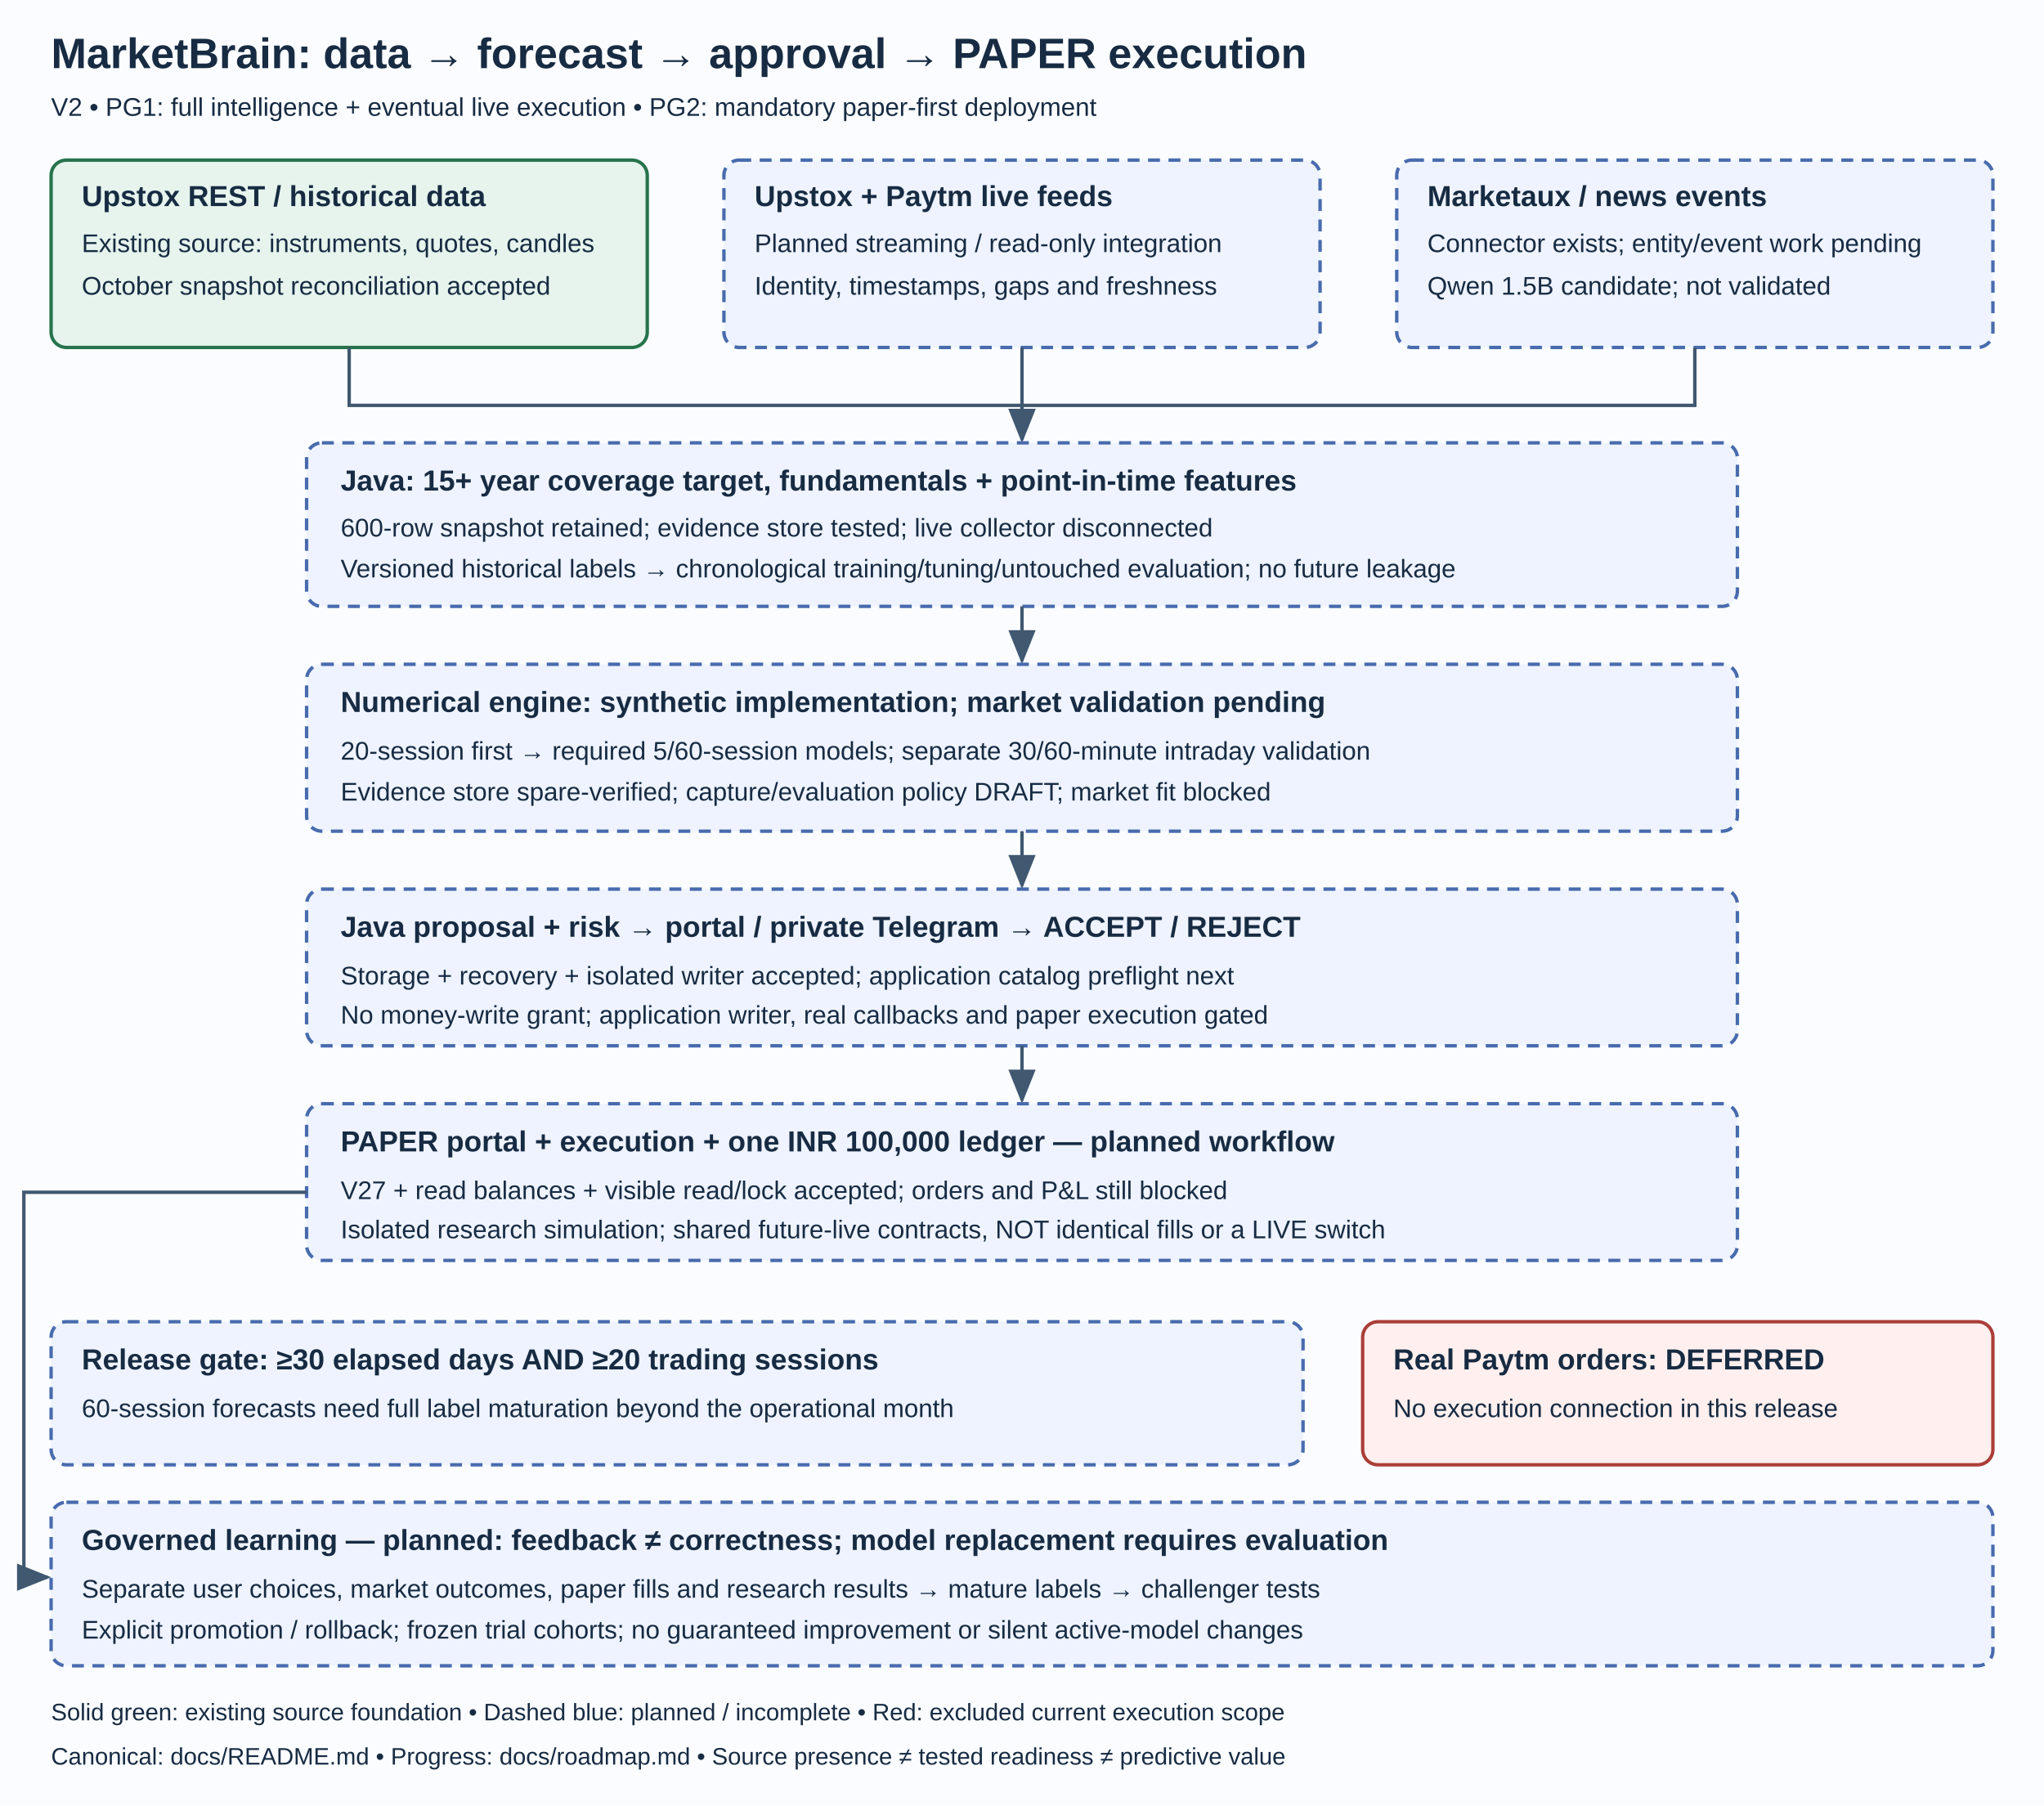
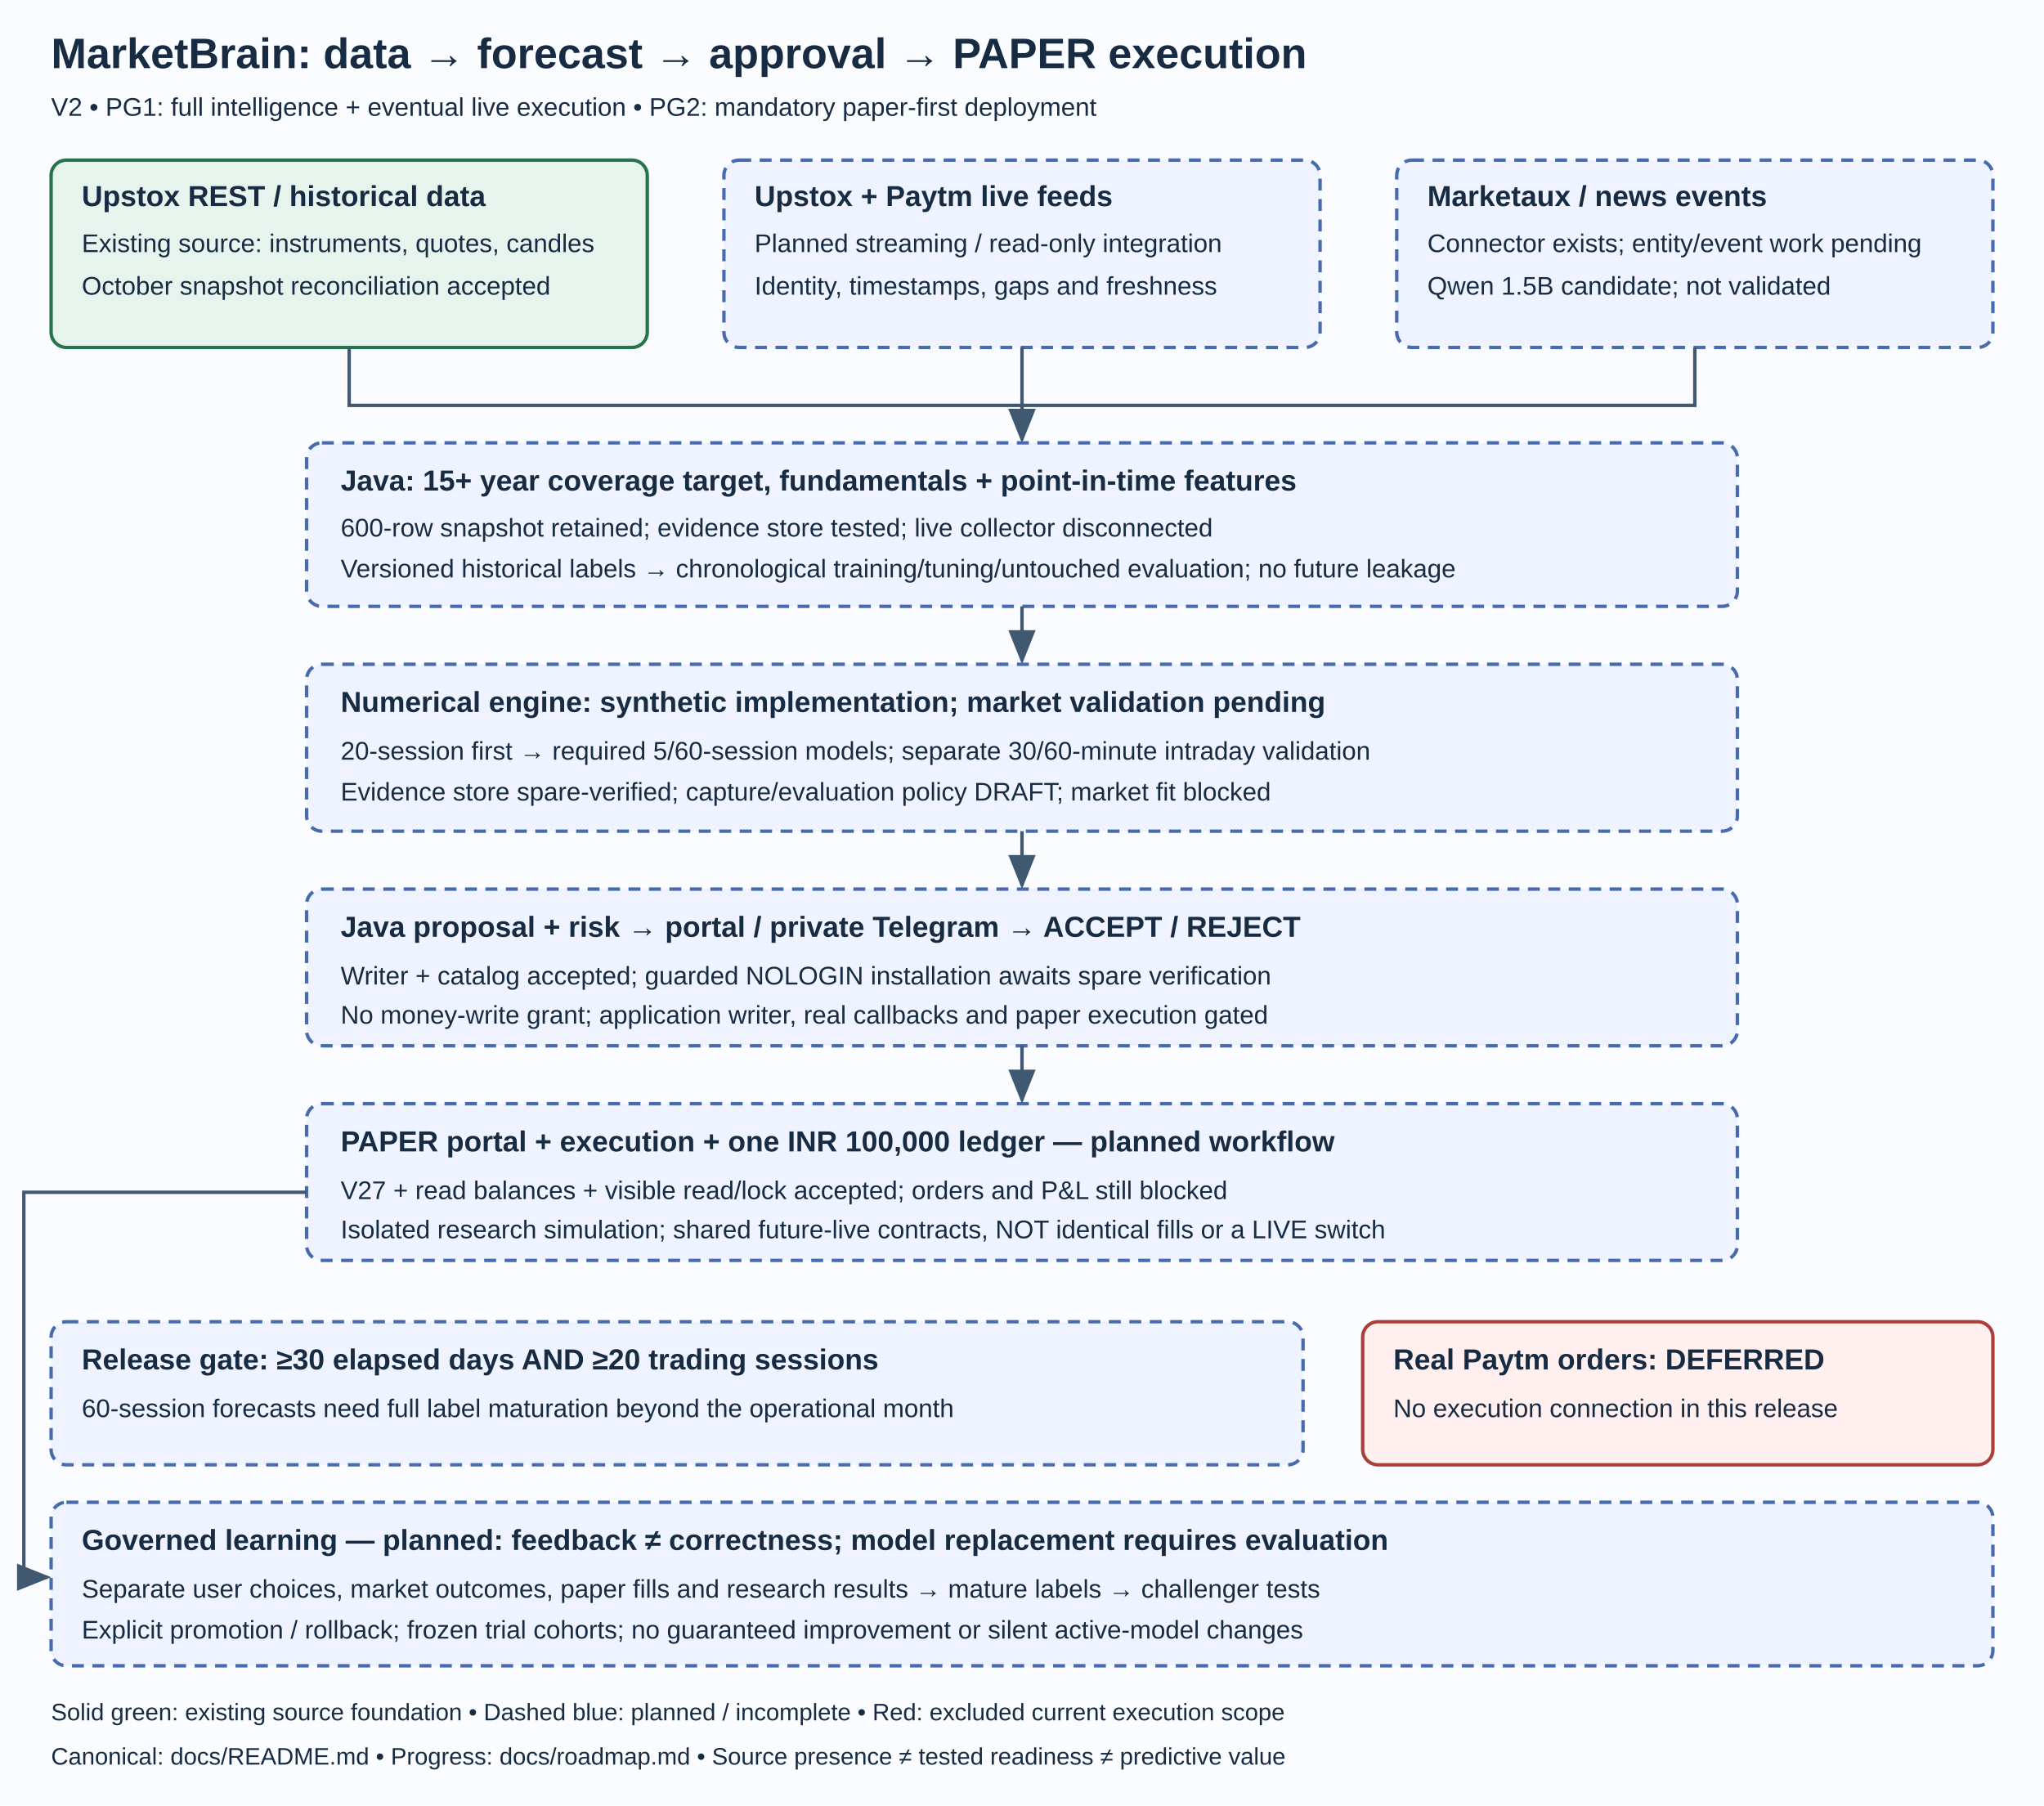
<svg xmlns="http://www.w3.org/2000/svg" width="1200" height="1060" viewBox="0 0 1200 1060" role="img" aria-labelledby="title desc">
  <defs>
    <marker id="arrow" markerWidth="10" markerHeight="8" refX="9" refY="4" orient="auto">
      <path d="M0,0 L10,4 L0,8 Z" fill="#405870" />
    </marker>
    <style>
      text { font-family: Arial, sans-serif; fill: #172b42; }
      .heading { font-size: 25px; font-weight: bold; }
      .label { font-size: 17px; font-weight: bold; }
      .body { font-size: 15px; }
      .small { font-size: 14px; }
      .existing { fill: #e6f4ed; stroke: #26734c; stroke-width: 2; }
      .planned { fill: #eef3ff; stroke: #486bad; stroke-width: 2; stroke-dasharray: 7 5; }
      .blocked { fill: #fff0ef; stroke: #ab3e38; stroke-width: 2; }
      .line { fill: none; stroke: #405870; stroke-width: 2; marker-end: url(#arrow); }
    </style>
  </defs>
  <rect width="1200" height="1060" fill="#fafcff" />
  <text x="30" y="40" class="heading">MarketBrain: data → forecast → approval → PAPER execution</text>
  <text x="30" y="68" class="body">V2 • PG1: full intelligence + eventual live execution • PG2: mandatory paper-first deployment</text>
  <rect x="30" y="94" width="350" height="110" rx="9" class="existing" />
  <text x="48" y="121" class="label">Upstox REST / historical data</text>
  <text x="48" y="148" class="body">Existing source: instruments, quotes, candles</text>
  <text x="48" y="173" class="body">October snapshot reconciliation accepted</text>
  <rect x="425" y="94" width="350" height="110" rx="9" class="planned" />
  <text x="443" y="121" class="label">Upstox + Paytm live feeds</text>
  <text x="443" y="148" class="body">Planned streaming / read-only integration</text>
  <text x="443" y="173" class="body">Identity, timestamps, gaps and freshness</text>
  <rect x="820" y="94" width="350" height="110" rx="9" class="planned" />
  <text x="838" y="121" class="label">Marketaux / news events</text>
  <text x="838" y="148" class="body">Connector exists; entity/event work pending</text>
  <text x="838" y="173" class="body">Qwen 1.5B candidate; not validated</text>
  <path d="M205 204 V238 H600 V258" class="line" />
  <path d="M600 204 V258" class="line" />
  <path d="M995 204 V238 H600" fill="none" stroke="#405870" stroke-width="2" />
  <rect x="180" y="260" width="840" height="96" rx="9" class="planned" />
  <text x="200" y="288" class="label">Java: 15+ year coverage target, fundamentals + point-in-time features</text>
  <text x="200" y="315" class="body">600-row snapshot retained; evidence store tested; live collector disconnected</text>
  <text x="200" y="339" class="body">Versioned historical labels → chronological training/tuning/untouched evaluation; no future leakage</text>
  <path d="M600 356 V388" class="line" />
  <rect x="180" y="390" width="840" height="98" rx="9" class="planned" />
  <text x="200" y="418" class="label">Numerical engine: synthetic implementation; market validation pending</text>
  <text x="200" y="446" class="body">20-session first → required 5/60-session models; separate 30/60-minute intraday validation</text>
  <text x="200" y="470" class="body">Evidence store spare-verified; capture/evaluation policy DRAFT; market fit blocked</text>
  <path d="M600 488 V520" class="line" />
  <rect x="180" y="522" width="840" height="92" rx="9" class="planned" />
  <text x="200" y="550" class="label">Java proposal + risk → portal / private Telegram → ACCEPT / REJECT</text>
-   <text x="200" y="578" class="body">Storage + recovery + isolated writer accepted; application catalog preflight next</text>
+   <text x="200" y="578" class="body">Writer + catalog accepted; guarded NOLOGIN installation awaits spare verification</text>
  <text x="200" y="601" class="body">No money-write grant; application writer, real callbacks and paper execution gated</text>
  <path d="M600 614 V646" class="line" />
  <rect x="180" y="648" width="840" height="92" rx="9" class="planned" />
  <text x="200" y="676" class="label">PAPER portal + execution + one INR 100,000 ledger — planned workflow</text>
  <text x="200" y="704" class="body">V27 + read balances + visible read/lock accepted; orders and P&amp;L still blocked</text>
  <text x="200" y="727" class="body">Isolated research simulation; shared future-live contracts, NOT identical fills or a LIVE switch</text>
  <rect x="30" y="776" width="735" height="84" rx="9" class="planned" />
  <text x="48" y="804" class="label">Release gate: ≥30 elapsed days AND ≥20 trading sessions</text>
  <text x="48" y="832" class="body">60-session forecasts need full label maturation beyond the operational month</text>
  <rect x="800" y="776" width="370" height="84" rx="9" class="blocked" />
  <text x="818" y="804" class="label">Real Paytm orders: DEFERRED</text>
  <text x="818" y="832" class="body">No execution connection in this release</text>
  <path d="M180 700 H14 V926 H28" class="line" />
  <rect x="30" y="882" width="1140" height="96" rx="9" class="planned" />
  <text x="48" y="910" class="label">Governed learning — planned: feedback ≠ correctness; model replacement requires evaluation</text>
  <text x="48" y="938" class="body">Separate user choices, market outcomes, paper fills and research results → mature labels → challenger tests</text>
  <text x="48" y="962" class="body">Explicit promotion / rollback; frozen trial cohorts; no guaranteed improvement or silent active-model changes</text>
  <text x="30" y="1010" class="small">Solid green: existing source foundation • Dashed blue: planned / incomplete • Red: excluded current execution scope</text>
  <text x="30" y="1036" class="small">Canonical: docs/README.md • Progress: docs/roadmap.md • Source presence ≠ tested readiness ≠ predictive value</text>
</svg>
